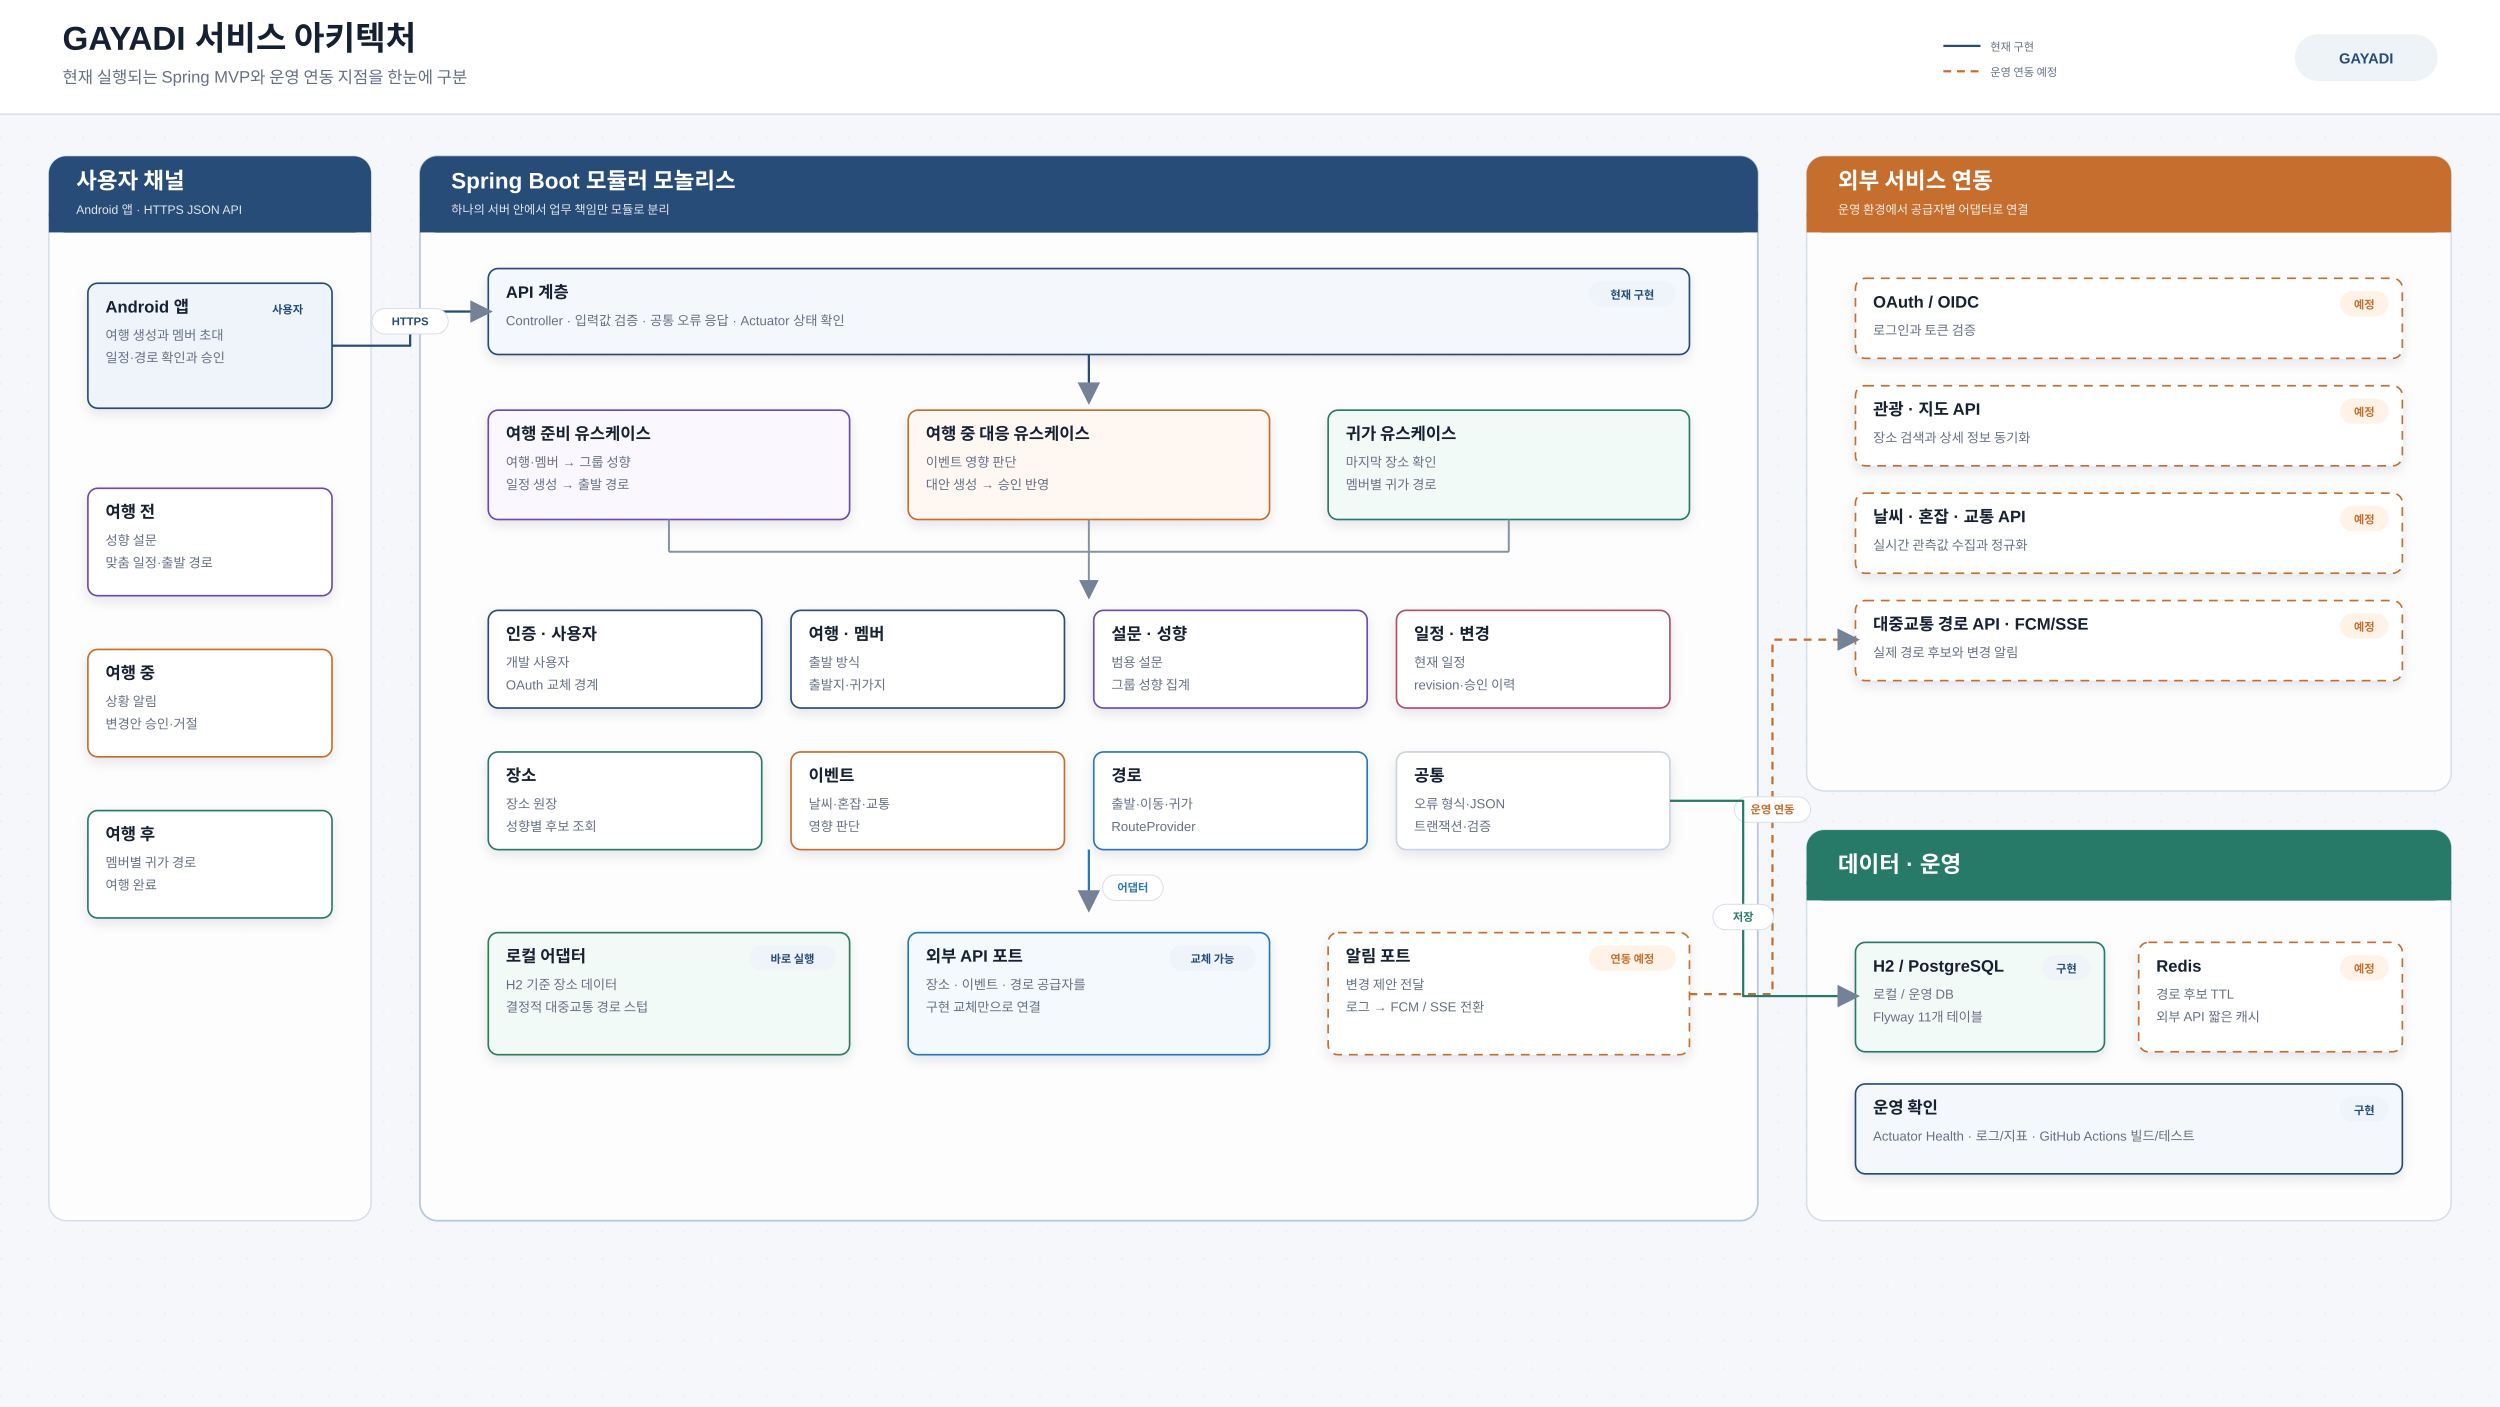
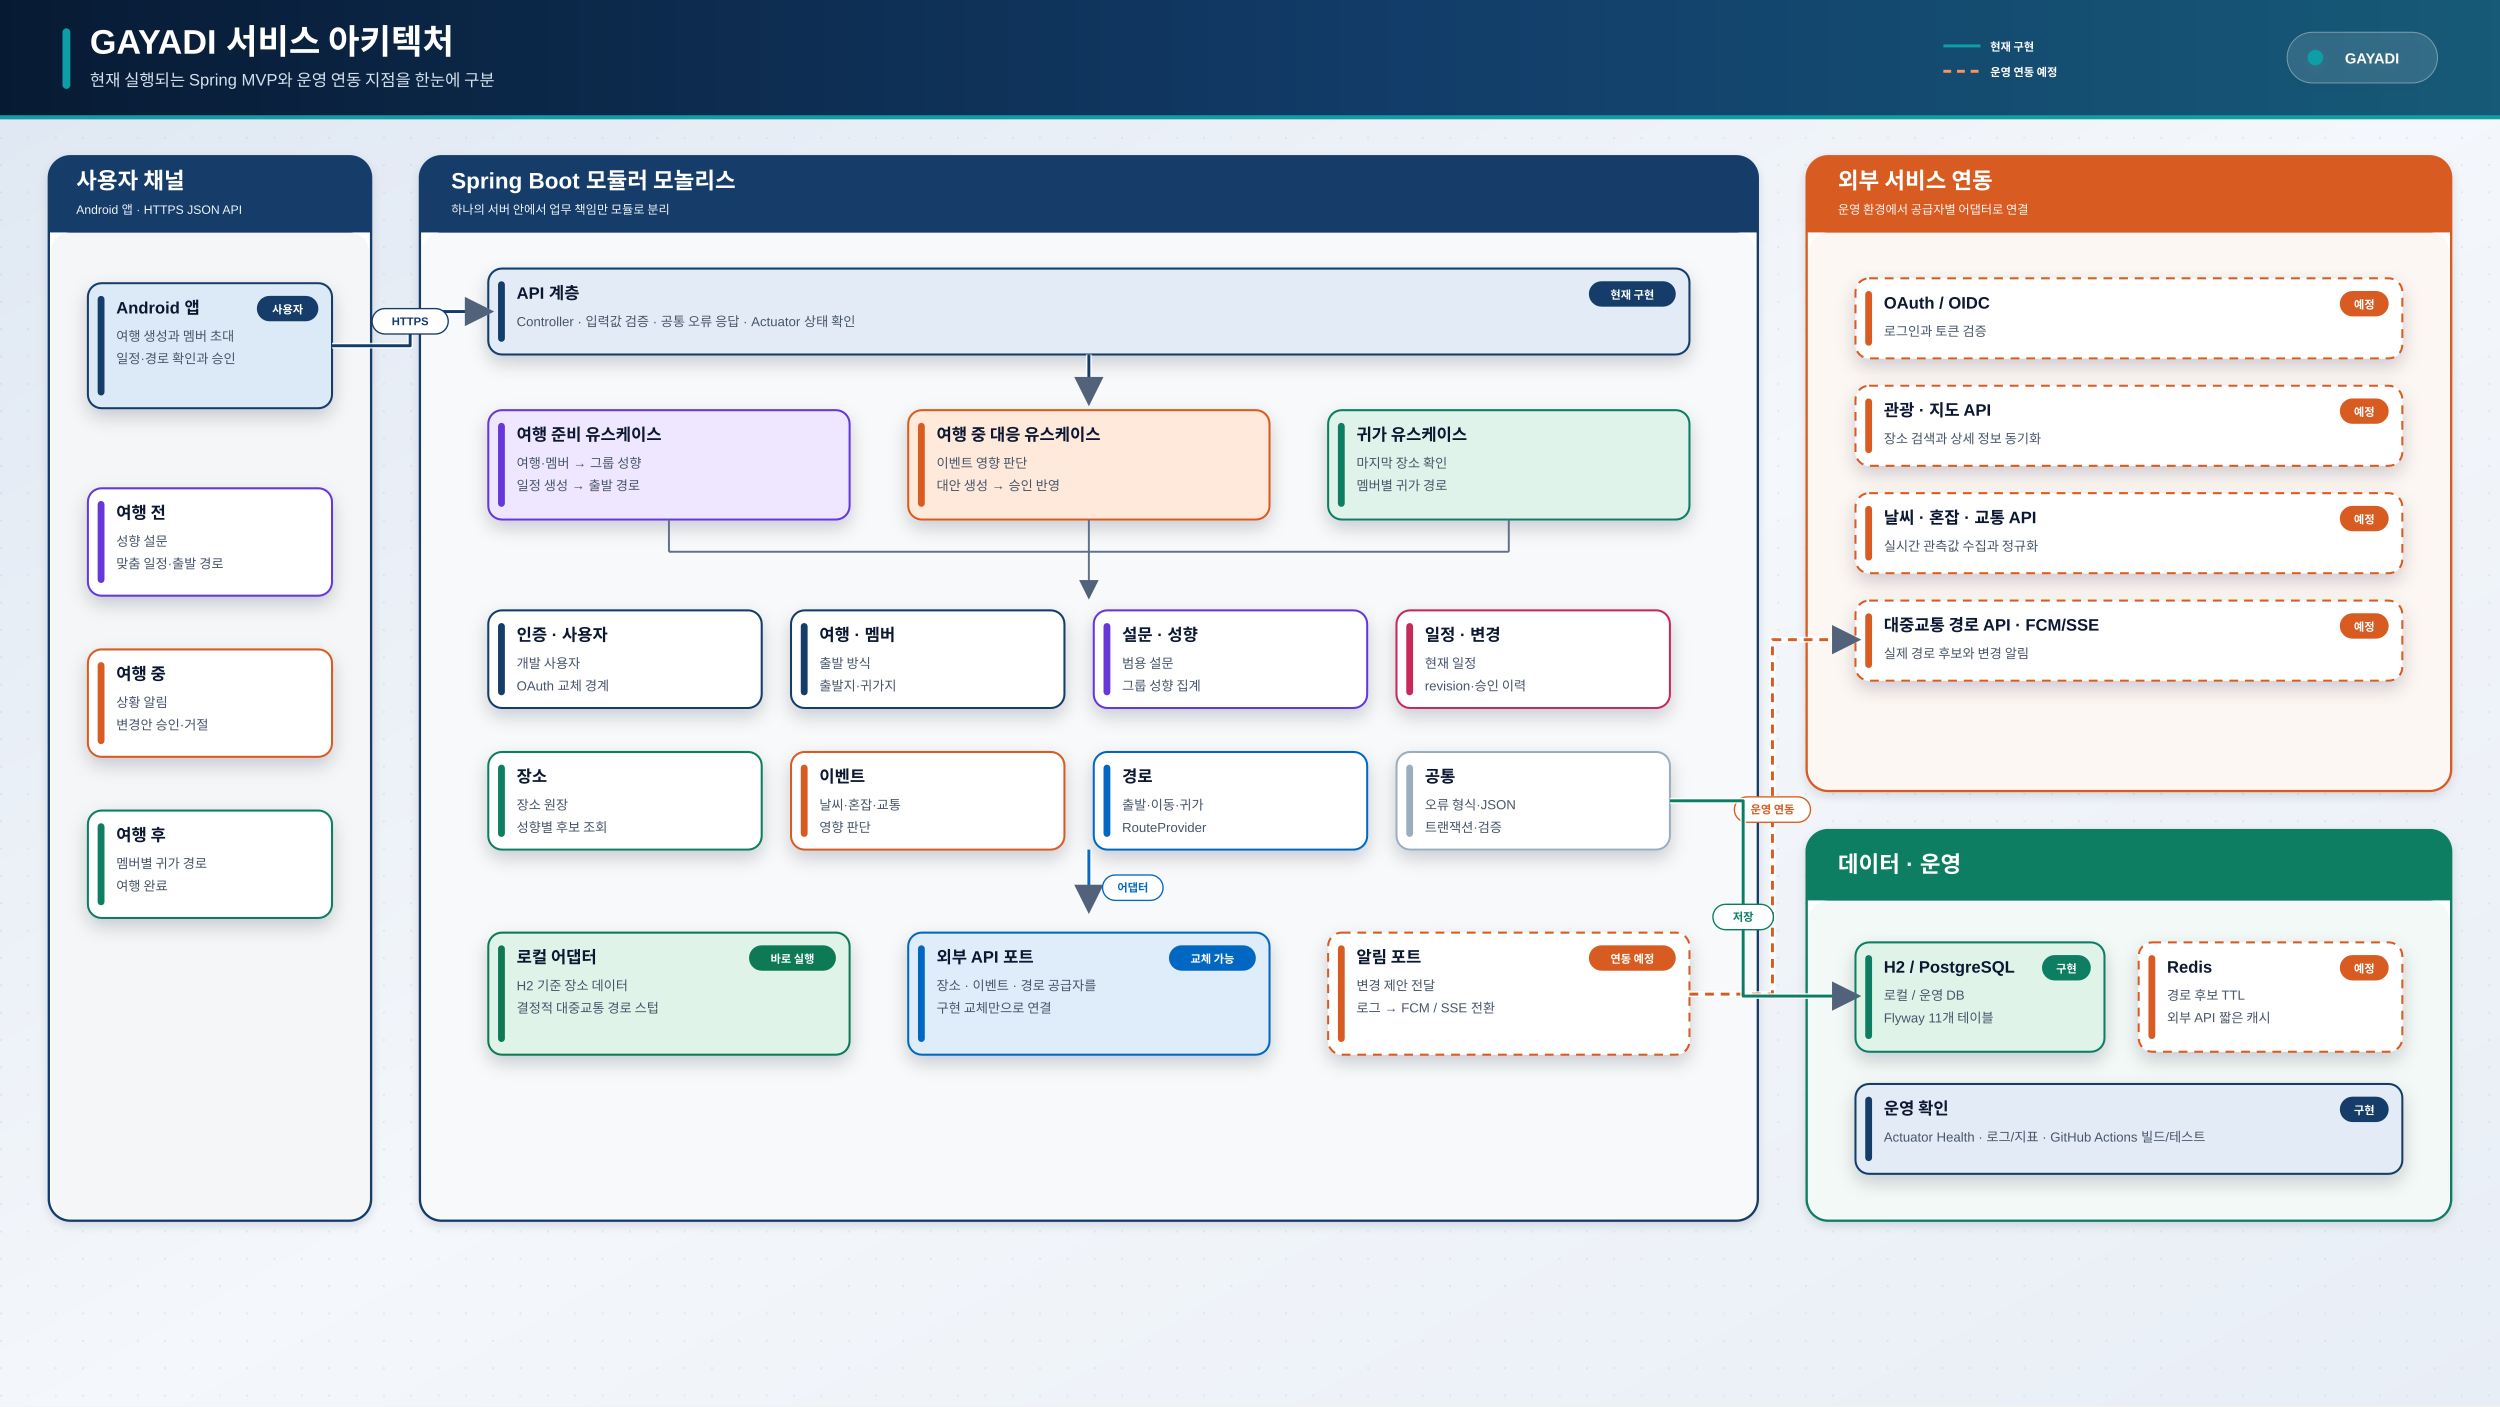
<svg xmlns="http://www.w3.org/2000/svg" width="2560" height="1440" viewBox="0 0 2560 1440">
  <defs>
    <filter id="shadow" x="-20%" y="-20%" width="140%" height="150%">
-       <feDropShadow dx="0" dy="5" stdDeviation="6" flood-color="#162033" flood-opacity="0.10" />
+       <feDropShadow dx="0" dy="8" stdDeviation="9" flood-color="#071A33" flood-opacity="0.18" />
+     </filter>
+     <filter id="softShadow" x="-20%" y="-20%" width="140%" height="150%">
+       <feDropShadow dx="0" dy="4" stdDeviation="5" flood-color="#071A33" flood-opacity="0.12" />
    </filter>
    <marker id="arrow" markerWidth="10" markerHeight="10" refX="8" refY="5" orient="auto" markerUnits="strokeWidth">
-       <path d="M0,0 L10,5 L0,10 Z" fill="#748197" />
+       <path d="M0,0 L10,5 L0,10 Z" fill="#52627A" />
    </marker>
+     <linearGradient id="pageBackground" x1="0" y1="0" x2="1" y2="1">
+       <stop offset="0" stop-color="#DEE7F2" />
+       <stop offset="0.52" stop-color="#F4F7FB" />
+       <stop offset="1" stop-color="#E8EEF6" />
+     </linearGradient>
+     <linearGradient id="topHeader" x1="0" y1="0" x2="1" y2="0">
+       <stop offset="0" stop-color="#071A33" />
+       <stop offset="0.56" stop-color="#123C69" />
+       <stop offset="1" stop-color="#165A77" />
+     </linearGradient>
+     <linearGradient id="bottomBand" x1="0" y1="0" x2="1" y2="0">
+       <stop offset="0" stop-color="#071A33" />
+       <stop offset="0.7" stop-color="#102E50" />
+       <stop offset="1" stop-color="#12485C" />
+     </linearGradient>
    <pattern id="grid" width="28" height="28" patternUnits="userSpaceOnUse">
-       <circle cx="1" cy="1" r="1" fill="#D9E0EA" />
+       <circle cx="1" cy="1" r="1.15" fill="#AAB7C8" />
    </pattern>
  </defs>
-   <rect width="2560" height="1440" fill="#F5F7FB" />
-   <rect width="2560" height="1440" fill="url(#grid)" opacity="0.42" />
+   <rect width="2560" height="1440" fill="url(#pageBackground)" />
+   <rect width="2560" height="1440" fill="url(#grid)" opacity="0.24" />
  <g font-family="Malgun Gothic, Noto Sans KR, Arial, sans-serif">
-     <rect width="2560" height="118" fill="#FFFFFF" />
-     <line x1="0" y1="117" x2="2560" y2="117" stroke="#DDE3EC" stroke-width="2" />
-     <text x="64" y="51" font-size="34" font-weight="700" fill="#162033">GAYADI 서비스 아키텍처</text>
-     <text x="64" y="85" font-size="17" fill="#667085">현재 실행되는 Spring MVP와 운영 연동 지점을 한눈에 구분</text>
-     <rect x="2350" y="35" width="146" height="48" rx="24" fill="#EEF3F8" />
-     <text x="2423" y="65" text-anchor="middle" font-size="15" font-weight="700" fill="#274C77">GAYADI</text>
+     <rect width="2560" height="122" fill="url(#topHeader)" />
+     <rect x="0" y="118" width="2560" height="4" fill="#0D9FA5" />
+     <rect x="64" y="29" width="8" height="62" rx="4" fill="#0D9FA5" />
+     <text x="92" y="55" font-size="35" font-weight="700" fill="#FFFFFF">GAYADI 서비스 아키텍처</text>
+     <text x="92" y="88" font-size="17" fill="#D5E0EC">현재 실행되는 Spring MVP와 운영 연동 지점을 한눈에 구분</text>
+     <g filter="url(#softShadow)">
+       <rect x="2342" y="33" width="154" height="52" rx="26" fill="#FFFFFF" fill-opacity="0.12" stroke="#FFFFFF" stroke-opacity="0.38" />
+       <circle cx="2371" cy="59" r="8" fill="#0D9FA5" />
+       <text x="2429" y="65" text-anchor="middle" font-size="15" font-weight="700" fill="#FFFFFF">GAYADI</text>
+     </g>
    <g transform="translate(1990,35)">
-       <line x1="0" y1="12" x2="38" y2="12" stroke="#274C77" stroke-width="2.3" />
-       <text x="48" y="17" font-size="11.5" fill="#667085">현재 구현</text>
-       <line x1="0" y1="38" x2="38" y2="38" stroke="#C56E2D" stroke-width="2.3" stroke-dasharray="8 6" />
-       <text x="48" y="43" font-size="11.5" fill="#667085">운영 연동 예정</text>
-     </g>
-     <rect x="50" y="160" width="330" height="1090" rx="18" fill="#FFFFFF" fill-opacity="0.80" stroke="#D5DDE8" stroke-width="1.5" />
-     <rect x="50" y="160" width="330" height="78" rx="18" fill="#274C77" />
-     <rect x="50" y="218" width="330" height="20" fill="#274C77" />
-     <text x="78" y="193" font-size="23" font-weight="700" fill="#FFFFFF">사용자 채널</text>
-     <text x="78" y="219" font-size="12.5" fill="#FFFFFF" opacity="0.86">Android 앱 · HTTPS JSON API</text>
-     <g filter="url(#shadow)">
-       <rect x="90" y="290" width="250" height="128" rx="10" fill="#EEF4FA" stroke="#274C77" stroke-width="1.7" />
-       <text x="108" y="320" font-size="17" font-weight="700" fill="#162033">Android 앱</text>
-       <text x="108" y="348" font-size="13.5" fill="#667085">여행 생성과 멤버 초대</text>
-       <text x="108" y="371" font-size="13.5" fill="#667085">일정·경로 확인과 승인</text>
-       <rect x="263" y="303" width="63" height="26" rx="13" fill="#EEF4FA" />
-       <text x="294.5" y="321" text-anchor="middle" font-size="11.5" font-weight="700" fill="#274C77">사용자</text>
-     </g>
-     <g filter="url(#shadow)">
-       <rect x="90" y="500" width="250" height="110" rx="10" fill="#FFFFFF" stroke="#6D4BAE" stroke-width="1.7" />
-       <text x="108" y="530" font-size="17" font-weight="700" fill="#162033">여행 전</text>
-       <text x="108" y="558" font-size="13.5" fill="#667085">성향 설문</text>
-       <text x="108" y="581" font-size="13.5" fill="#667085">맞춤 일정·출발 경로</text>
-     </g>
-     <g filter="url(#shadow)">
-       <rect x="90" y="665" width="250" height="110" rx="10" fill="#FFFFFF" stroke="#C56E2D" stroke-width="1.7" />
-       <text x="108" y="695" font-size="17" font-weight="700" fill="#162033">여행 중</text>
-       <text x="108" y="723" font-size="13.5" fill="#667085">상황 알림</text>
-       <text x="108" y="746" font-size="13.5" fill="#667085">변경안 승인·거절</text>
-     </g>
-     <g filter="url(#shadow)">
-       <rect x="90" y="830" width="250" height="110" rx="10" fill="#FFFFFF" stroke="#287A68" stroke-width="1.7" />
-       <text x="108" y="860" font-size="17" font-weight="700" fill="#162033">여행 후</text>
-       <text x="108" y="888" font-size="13.5" fill="#667085">멤버별 귀가 경로</text>
-       <text x="108" y="911" font-size="13.5" fill="#667085">여행 완료</text>
-     </g>
-     <rect x="430" y="160" width="1370" height="1090" rx="18" fill="#FFFFFF" fill-opacity="0.80" stroke="#B8C8DC" stroke-width="1.8" />
-     <rect x="430" y="160" width="1370" height="78" rx="18" fill="#274C77" />
-     <rect x="430" y="218" width="1370" height="20" fill="#274C77" />
-     <text x="462" y="193" font-size="23" font-weight="700" fill="#FFFFFF">Spring Boot 모듈러 모놀리스</text>
-     <text x="462" y="219" font-size="12.5" fill="#FFFFFF" opacity="0.86">하나의 서버 안에서 업무 책임만 모듈로 분리</text>
-     <g filter="url(#shadow)">
-       <rect x="500" y="275" width="1230" height="88" rx="10" fill="#F4F7FB" stroke="#274C77" stroke-width="1.7" />
-       <text x="518" y="305" font-size="17" font-weight="700" fill="#162033">API 계층</text>
-       <text x="518" y="333" font-size="13.5" fill="#667085">Controller · 입력값 검증 · 공통 오류 응답 · Actuator 상태 확인</text>
-       <rect x="1627" y="288" width="89" height="26" rx="13" fill="#EEF4FA" />
-       <text x="1671.5" y="306" text-anchor="middle" font-size="11.5" font-weight="700" fill="#274C77">현재 구현</text>
-     </g>
-     <g filter="url(#shadow)">
-       <rect x="500" y="420" width="370" height="112" rx="10" fill="#FAF7FF" stroke="#6D4BAE" stroke-width="1.7" />
-       <text x="518" y="450" font-size="17" font-weight="700" fill="#162033">여행 준비 유스케이스</text>
-       <text x="518" y="478" font-size="13.5" fill="#667085">여행·멤버 → 그룹 성향</text>
-       <text x="518" y="501" font-size="13.5" fill="#667085">일정 생성 → 출발 경로</text>
-     </g>
-     <g filter="url(#shadow)">
-       <rect x="930" y="420" width="370" height="112" rx="10" fill="#FFF8F2" stroke="#C56E2D" stroke-width="1.7" />
-       <text x="948" y="450" font-size="17" font-weight="700" fill="#162033">여행 중 대응 유스케이스</text>
-       <text x="948" y="478" font-size="13.5" fill="#667085">이벤트 영향 판단</text>
-       <text x="948" y="501" font-size="13.5" fill="#667085">대안 생성 → 승인 반영</text>
-     </g>
-     <g filter="url(#shadow)">
-       <rect x="1360" y="420" width="370" height="112" rx="10" fill="#F2FAF7" stroke="#287A68" stroke-width="1.7" />
-       <text x="1378" y="450" font-size="17" font-weight="700" fill="#162033">귀가 유스케이스</text>
-       <text x="1378" y="478" font-size="13.5" fill="#667085">마지막 장소 확인</text>
-       <text x="1378" y="501" font-size="13.5" fill="#667085">멤버별 귀가 경로</text>
-     </g>
-     <g filter="url(#shadow)">
-       <rect x="500" y="625" width="280" height="100" rx="10" fill="#FFFFFF" stroke="#274C77" stroke-width="1.7" />
-       <text x="518" y="655" font-size="17" font-weight="700" fill="#162033">인증 · 사용자</text>
-       <text x="518" y="683" font-size="13.5" fill="#667085">개발 사용자</text>
-       <text x="518" y="706" font-size="13.5" fill="#667085">OAuth 교체 경계</text>
-     </g>
-     <g filter="url(#shadow)">
-       <rect x="810" y="625" width="280" height="100" rx="10" fill="#FFFFFF" stroke="#274C77" stroke-width="1.7" />
-       <text x="828" y="655" font-size="17" font-weight="700" fill="#162033">여행 · 멤버</text>
-       <text x="828" y="683" font-size="13.5" fill="#667085">출발 방식</text>
-       <text x="828" y="706" font-size="13.5" fill="#667085">출발지·귀가지</text>
-     </g>
-     <g filter="url(#shadow)">
-       <rect x="1120" y="625" width="280" height="100" rx="10" fill="#FFFFFF" stroke="#6D4BAE" stroke-width="1.7" />
-       <text x="1138" y="655" font-size="17" font-weight="700" fill="#162033">설문 · 성향</text>
-       <text x="1138" y="683" font-size="13.5" fill="#667085">범용 설문</text>
-       <text x="1138" y="706" font-size="13.5" fill="#667085">그룹 성향 집계</text>
-     </g>
-     <g filter="url(#shadow)">
-       <rect x="1430" y="625" width="280" height="100" rx="10" fill="#FFFFFF" stroke="#B24F67" stroke-width="1.7" />
-       <text x="1448" y="655" font-size="17" font-weight="700" fill="#162033">일정 · 변경</text>
-       <text x="1448" y="683" font-size="13.5" fill="#667085">현재 일정</text>
-       <text x="1448" y="706" font-size="13.5" fill="#667085">revision·승인 이력</text>
-     </g>
-     <g filter="url(#shadow)">
-       <rect x="500" y="770" width="280" height="100" rx="10" fill="#FFFFFF" stroke="#287A68" stroke-width="1.7" />
-       <text x="518" y="800" font-size="17" font-weight="700" fill="#162033">장소</text>
-       <text x="518" y="828" font-size="13.5" fill="#667085">장소 원장</text>
-       <text x="518" y="851" font-size="13.5" fill="#667085">성향별 후보 조회</text>
-     </g>
-     <g filter="url(#shadow)">
-       <rect x="810" y="770" width="280" height="100" rx="10" fill="#FFFFFF" stroke="#C56E2D" stroke-width="1.7" />
-       <text x="828" y="800" font-size="17" font-weight="700" fill="#162033">이벤트</text>
-       <text x="828" y="828" font-size="13.5" fill="#667085">날씨·혼잡·교통</text>
-       <text x="828" y="851" font-size="13.5" fill="#667085">영향 판단</text>
-     </g>
-     <g filter="url(#shadow)">
-       <rect x="1120" y="770" width="280" height="100" rx="10" fill="#FFFFFF" stroke="#2878B7" stroke-width="1.7" />
-       <text x="1138" y="800" font-size="17" font-weight="700" fill="#162033">경로</text>
-       <text x="1138" y="828" font-size="13.5" fill="#667085">출발·이동·귀가</text>
-       <text x="1138" y="851" font-size="13.5" fill="#667085">RouteProvider</text>
-     </g>
-     <g filter="url(#shadow)">
-       <rect x="1430" y="770" width="280" height="100" rx="10" fill="#FFFFFF" stroke="#CAD3E0" stroke-width="1.7" />
-       <text x="1448" y="800" font-size="17" font-weight="700" fill="#162033">공통</text>
-       <text x="1448" y="828" font-size="13.5" fill="#667085">오류 형식·JSON</text>
-       <text x="1448" y="851" font-size="13.5" fill="#667085">트랜잭션·검증</text>
-     </g>
-     <g filter="url(#shadow)">
-       <rect x="500" y="955" width="370" height="125" rx="10" fill="#F2FAF7" stroke="#2D7D5A" stroke-width="1.7" />
-       <text x="518" y="985" font-size="17" font-weight="700" fill="#162033">로컬 어댑터</text>
-       <text x="518" y="1013" font-size="13.5" fill="#667085">H2 기준 장소 데이터</text>
-       <text x="518" y="1036" font-size="13.5" fill="#667085">결정적 대중교통 경로 스텁</text>
-       <rect x="767" y="968" width="89" height="26" rx="13" fill="#EEF4FA" />
-       <text x="811.5" y="986" text-anchor="middle" font-size="11.5" font-weight="700" fill="#274C77">바로 실행</text>
-     </g>
-     <g filter="url(#shadow)">
-       <rect x="930" y="955" width="370" height="125" rx="10" fill="#F4F9FD" stroke="#2878B7" stroke-width="1.7" />
-       <text x="948" y="985" font-size="17" font-weight="700" fill="#162033">외부 API 포트</text>
-       <text x="948" y="1013" font-size="13.5" fill="#667085">장소 · 이벤트 · 경로 공급자를</text>
-       <text x="948" y="1036" font-size="13.5" fill="#667085">구현 교체만으로 연결</text>
-       <rect x="1197" y="968" width="89" height="26" rx="13" fill="#EEF4FA" />
-       <text x="1241.5" y="986" text-anchor="middle" font-size="11.5" font-weight="700" fill="#274C77">교체 가능</text>
-     </g>
-     <g filter="url(#shadow)">
-       <rect x="1360" y="955" width="370" height="125" rx="10" fill="#FFFFFF" stroke="#C56E2D" stroke-width="1.7" stroke-dasharray="9 7" />
-       <text x="1378" y="985" font-size="17" font-weight="700" fill="#162033">알림 포트</text>
-       <text x="1378" y="1013" font-size="13.5" fill="#667085">변경 제안 전달</text>
-       <text x="1378" y="1036" font-size="13.5" fill="#667085">로그 → FCM / SSE 전환</text>
-       <rect x="1627" y="968" width="89" height="26" rx="13" fill="#FFF3E8" />
-       <text x="1671.5" y="986" text-anchor="middle" font-size="11.5" font-weight="700" fill="#C56E2D">연동 예정</text>
-     </g>
-     <rect x="1850" y="160" width="660" height="650" rx="18" fill="#FFFFFF" fill-opacity="0.80" stroke="#D5DDE8" stroke-width="1.5" />
-     <rect x="1850" y="160" width="660" height="78" rx="18" fill="#C56E2D" />
-     <rect x="1850" y="218" width="660" height="20" fill="#C56E2D" />
-     <text x="1882" y="193" font-size="23" font-weight="700" fill="#FFFFFF">외부 서비스 연동</text>
-     <text x="1882" y="219" font-size="12.5" fill="#FFFFFF" opacity="0.88">운영 환경에서 공급자별 어댑터로 연결</text>
-     <g filter="url(#shadow)">
-       <rect x="1900" y="285" width="560" height="82" rx="10" fill="#FFFFFF" stroke="#C56E2D" stroke-width="1.7" stroke-dasharray="9 7" />
-       <text x="1918" y="315" font-size="17" font-weight="700" fill="#162033">OAuth / OIDC</text>
-       <text x="1918" y="343" font-size="13.5" fill="#667085">로그인과 토큰 검증</text>
-       <rect x="2396" y="298" width="50" height="26" rx="13" fill="#FFF3E8" />
-       <text x="2421" y="316" text-anchor="middle" font-size="11.5" font-weight="700" fill="#C56E2D">예정</text>
-     </g>
-     <g filter="url(#shadow)">
-       <rect x="1900" y="395" width="560" height="82" rx="10" fill="#FFFFFF" stroke="#C56E2D" stroke-width="1.7" stroke-dasharray="9 7" />
-       <text x="1918" y="425" font-size="17" font-weight="700" fill="#162033">관광 · 지도 API</text>
-       <text x="1918" y="453" font-size="13.5" fill="#667085">장소 검색과 상세 정보 동기화</text>
-       <rect x="2396" y="408" width="50" height="26" rx="13" fill="#FFF3E8" />
-       <text x="2421" y="426" text-anchor="middle" font-size="11.5" font-weight="700" fill="#C56E2D">예정</text>
-     </g>
-     <g filter="url(#shadow)">
-       <rect x="1900" y="505" width="560" height="82" rx="10" fill="#FFFFFF" stroke="#C56E2D" stroke-width="1.7" stroke-dasharray="9 7" />
-       <text x="1918" y="535" font-size="17" font-weight="700" fill="#162033">날씨 · 혼잡 · 교통 API</text>
-       <text x="1918" y="563" font-size="13.5" fill="#667085">실시간 관측값 수집과 정규화</text>
-       <rect x="2396" y="518" width="50" height="26" rx="13" fill="#FFF3E8" />
-       <text x="2421" y="536" text-anchor="middle" font-size="11.5" font-weight="700" fill="#C56E2D">예정</text>
-     </g>
-     <g filter="url(#shadow)">
-       <rect x="1900" y="615" width="560" height="82" rx="10" fill="#FFFFFF" stroke="#C56E2D" stroke-width="1.7" stroke-dasharray="9 7" />
-       <text x="1918" y="645" font-size="17" font-weight="700" fill="#162033">대중교통 경로 API · FCM/SSE</text>
-       <text x="1918" y="673" font-size="13.5" fill="#667085">실제 경로 후보와 변경 알림</text>
-       <rect x="2396" y="628" width="50" height="26" rx="13" fill="#FFF3E8" />
-       <text x="2421" y="646" text-anchor="middle" font-size="11.5" font-weight="700" fill="#C56E2D">예정</text>
-     </g>
-     <rect x="1850" y="850" width="660" height="400" rx="18" fill="#FFFFFF" fill-opacity="0.80" stroke="#D5DDE8" stroke-width="1.5" />
-     <rect x="1850" y="850" width="660" height="72" rx="18" fill="#287A68" />
-     <rect x="1850" y="902" width="660" height="20" fill="#287A68" />
-     <text x="1882" y="893" font-size="23" font-weight="700" fill="#FFFFFF">데이터 · 운영</text>
-     <g filter="url(#shadow)">
-       <rect x="1900" y="965" width="255" height="112" rx="10" fill="#F2FAF7" stroke="#287A68" stroke-width="1.7" />
-       <text x="1918" y="995" font-size="17" font-weight="700" fill="#162033">H2 / PostgreSQL</text>
-       <text x="1918" y="1023" font-size="13.5" fill="#667085">로컬 / 운영 DB</text>
-       <text x="1918" y="1046" font-size="13.5" fill="#667085">Flyway 11개 테이블</text>
-       <rect x="2091" y="978" width="50" height="26" rx="13" fill="#EEF4FA" />
-       <text x="2116" y="996" text-anchor="middle" font-size="11.5" font-weight="700" fill="#274C77">구현</text>
-     </g>
-     <g filter="url(#shadow)">
-       <rect x="2190" y="965" width="270" height="112" rx="10" fill="#FFFFFF" stroke="#C56E2D" stroke-width="1.7" stroke-dasharray="9 7" />
-       <text x="2208" y="995" font-size="17" font-weight="700" fill="#162033">Redis</text>
-       <text x="2208" y="1023" font-size="13.5" fill="#667085">경로 후보 TTL</text>
-       <text x="2208" y="1046" font-size="13.5" fill="#667085">외부 API 짧은 캐시</text>
-       <rect x="2396" y="978" width="50" height="26" rx="13" fill="#FFF3E8" />
-       <text x="2421" y="996" text-anchor="middle" font-size="11.5" font-weight="700" fill="#C56E2D">예정</text>
-     </g>
-     <g filter="url(#shadow)">
-       <rect x="1900" y="1110" width="560" height="92" rx="10" fill="#F4F7FB" stroke="#274C77" stroke-width="1.7" />
-       <text x="1918" y="1140" font-size="17" font-weight="700" fill="#162033">운영 확인</text>
-       <text x="1918" y="1168" font-size="13.5" fill="#667085">Actuator Health · 로그/지표 · GitHub Actions 빌드/테스트</text>
-       <rect x="2396" y="1123" width="50" height="26" rx="13" fill="#EEF4FA" />
-       <text x="2421" y="1141" text-anchor="middle" font-size="11.5" font-weight="700" fill="#274C77">구현</text>
-     </g>
-     <polyline points="340,354 420,354 420,319 500,319" fill="none" stroke="#274C77" stroke-width="2.3" stroke-linejoin="round" marker-end="url(#arrow)" />
-     <rect x="381" y="316" width="78" height="26" rx="13" fill="#FFFFFF" stroke="#D7DEE8" />
-     <text x="420" y="333" text-anchor="middle" font-size="11.5" font-weight="700" fill="#274C77">HTTPS</text>
-     <polyline points="1115,363 1115,410" fill="none" stroke="#274C77" stroke-width="2.3" stroke-linejoin="round" marker-end="url(#arrow)" />
-     <line x1="685" y1="565" x2="1545" y2="565" stroke="#8492A6" stroke-width="2" />
-     <line x1="685" y1="532" x2="685" y2="565" stroke="#8492A6" stroke-width="2" />
-     <line x1="1115" y1="532" x2="1115" y2="565" stroke="#8492A6" stroke-width="2" />
-     <line x1="1545" y1="532" x2="1545" y2="565" stroke="#8492A6" stroke-width="2" />
-     <line x1="1115" y1="565" x2="1115" y2="610" stroke="#8492A6" stroke-width="2" marker-end="url(#arrow)" />
-     <polyline points="1115,870 1115,930" fill="none" stroke="#2878B7" stroke-width="2.3" stroke-linejoin="round" marker-end="url(#arrow)" />
-     <rect x="1129" y="896" width="62" height="26" rx="13" fill="#FFFFFF" stroke="#D7DEE8" />
-     <text x="1160" y="913" text-anchor="middle" font-size="11.5" font-weight="700" fill="#2878B7">어댑터</text>
-     <polyline points="1730,1018 1815,1018 1815,655 1900,655" fill="none" stroke="#C56E2D" stroke-width="2.3" stroke-linejoin="round" marker-end="url(#arrow)" stroke-dasharray="8 7" />
-     <rect x="1776" y="816" width="78" height="26" rx="13" fill="#FFFFFF" stroke="#D7DEE8" />
-     <text x="1815" y="833" text-anchor="middle" font-size="11.5" font-weight="700" fill="#C56E2D">운영 연동</text>
-     <polyline points="1710,820 1785,820 1785,1020 1900,1020" fill="none" stroke="#287A68" stroke-width="2.3" stroke-linejoin="round" marker-end="url(#arrow)" />
-     <rect x="1754" y="926" width="62" height="26" rx="13" fill="#FFFFFF" stroke="#D7DEE8" />
-     <text x="1785" y="943" text-anchor="middle" font-size="11.5" font-weight="700" fill="#287A68">저장</text>
+       <line x1="0" y1="12" x2="38" y2="12" stroke="#0D9FA5" stroke-width="3" />
+       <text x="48" y="17" font-size="11.5" font-weight="700" fill="#FFFFFF">현재 구현</text>
+       <line x1="0" y1="38" x2="38" y2="38" stroke="#FF935C" stroke-width="3" stroke-dasharray="8 6" />
+       <text x="48" y="43" font-size="11.5" font-weight="700" fill="#FFFFFF">운영 연동 예정</text>
+     </g>
+     <g filter="url(#softShadow)">
+       <rect x="50" y="160" width="330" height="1090" rx="22" fill="#FFFFFF" stroke="#123C69" stroke-width="2.4" />
+       <rect x="52" y="238" width="326" height="1010" rx="20" fill="#123C69" fill-opacity="0.045" />
+       <rect x="50" y="160" width="330" height="78" rx="22" fill="#123C69" />
+       <rect x="50" y="218" width="330" height="20" fill="#123C69" />
+       <text x="78" y="193" font-size="23" font-weight="700" fill="#FFFFFF">사용자 채널</text>
+       <text x="78" y="219" font-size="12.5" fill="#FFFFFF" opacity="0.94">Android 앱 · HTTPS JSON API</text>
+     </g>
+     <g filter="url(#shadow)">
+       <rect x="90" y="290" width="250" height="128" rx="14" fill="#DCEAF7" stroke="#123C69" stroke-width="2.1" />
+       <rect x="100" y="303" width="7" height="102" rx="3.5" fill="#123C69" />
+       <text x="119" y="321" font-size="17" font-weight="700" fill="#0B1830">Android 앱</text>
+       <text x="119" y="349" font-size="13.5" font-weight="500" fill="#475569">여행 생성과 멤버 초대</text>
+       <text x="119" y="372" font-size="13.5" font-weight="500" fill="#475569">일정·경로 확인과 승인</text>
+       <rect x="263" y="303" width="63" height="26" rx="13" fill="#123C69" />
+       <text x="294.5" y="321" text-anchor="middle" font-size="11.5" font-weight="700" fill="#FFFFFF">사용자</text>
+     </g>
+     <g filter="url(#shadow)">
+       <rect x="90" y="500" width="250" height="110" rx="14" fill="#FFFFFF" stroke="#6637D9" stroke-width="2.1" />
+       <rect x="100" y="513" width="7" height="84" rx="3.5" fill="#6637D9" />
+       <text x="119" y="531" font-size="17" font-weight="700" fill="#0B1830">여행 전</text>
+       <text x="119" y="559" font-size="13.5" font-weight="500" fill="#475569">성향 설문</text>
+       <text x="119" y="582" font-size="13.5" font-weight="500" fill="#475569">맞춤 일정·출발 경로</text>
+     </g>
+     <g filter="url(#shadow)">
+       <rect x="90" y="665" width="250" height="110" rx="14" fill="#FFFFFF" stroke="#D85C22" stroke-width="2.1" />
+       <rect x="100" y="678" width="7" height="84" rx="3.5" fill="#D85C22" />
+       <text x="119" y="696" font-size="17" font-weight="700" fill="#0B1830">여행 중</text>
+       <text x="119" y="724" font-size="13.5" font-weight="500" fill="#475569">상황 알림</text>
+       <text x="119" y="747" font-size="13.5" font-weight="500" fill="#475569">변경안 승인·거절</text>
+     </g>
+     <g filter="url(#shadow)">
+       <rect x="90" y="830" width="250" height="110" rx="14" fill="#FFFFFF" stroke="#087E62" stroke-width="2.1" />
+       <rect x="100" y="843" width="7" height="84" rx="3.5" fill="#087E62" />
+       <text x="119" y="861" font-size="17" font-weight="700" fill="#0B1830">여행 후</text>
+       <text x="119" y="889" font-size="13.5" font-weight="500" fill="#475569">멤버별 귀가 경로</text>
+       <text x="119" y="912" font-size="13.5" font-weight="500" fill="#475569">여행 완료</text>
+     </g>
+     <g filter="url(#softShadow)">
+       <rect x="430" y="160" width="1370" height="1090" rx="22" fill="#FFFFFF" stroke="#123C69" stroke-width="2.4" />
+       <rect x="432" y="238" width="1366" height="1010" rx="20" fill="#123C69" fill-opacity="0.035" />
+       <rect x="430" y="160" width="1370" height="78" rx="22" fill="#123C69" />
+       <rect x="430" y="218" width="1370" height="20" fill="#123C69" />
+       <text x="462" y="193" font-size="23" font-weight="700" fill="#FFFFFF">Spring Boot 모듈러 모놀리스</text>
+       <text x="462" y="219" font-size="12.5" fill="#FFFFFF" opacity="0.94">하나의 서버 안에서 업무 책임만 모듈로 분리</text>
+     </g>
+     <g filter="url(#shadow)">
+       <rect x="500" y="275" width="1230" height="88" rx="14" fill="#E3ECF6" stroke="#123C69" stroke-width="2.1" />
+       <rect x="510" y="288" width="7" height="62" rx="3.5" fill="#123C69" />
+       <text x="529" y="306" font-size="17" font-weight="700" fill="#0B1830">API 계층</text>
+       <text x="529" y="334" font-size="13.5" font-weight="500" fill="#475569">Controller · 입력값 검증 · 공통 오류 응답 · Actuator 상태 확인</text>
+       <rect x="1627" y="288" width="89" height="26" rx="13" fill="#123C69" />
+       <text x="1671.5" y="306" text-anchor="middle" font-size="11.5" font-weight="700" fill="#FFFFFF">현재 구현</text>
+     </g>
+     <g filter="url(#shadow)">
+       <rect x="500" y="420" width="370" height="112" rx="14" fill="#EEE7FF" stroke="#6637D9" stroke-width="2.1" />
+       <rect x="510" y="433" width="7" height="86" rx="3.5" fill="#6637D9" />
+       <text x="529" y="451" font-size="17" font-weight="700" fill="#0B1830">여행 준비 유스케이스</text>
+       <text x="529" y="479" font-size="13.5" font-weight="500" fill="#475569">여행·멤버 → 그룹 성향</text>
+       <text x="529" y="502" font-size="13.5" font-weight="500" fill="#475569">일정 생성 → 출발 경로</text>
+     </g>
+     <g filter="url(#shadow)">
+       <rect x="930" y="420" width="370" height="112" rx="14" fill="#FFE9DA" stroke="#D85C22" stroke-width="2.1" />
+       <rect x="940" y="433" width="7" height="86" rx="3.5" fill="#D85C22" />
+       <text x="959" y="451" font-size="17" font-weight="700" fill="#0B1830">여행 중 대응 유스케이스</text>
+       <text x="959" y="479" font-size="13.5" font-weight="500" fill="#475569">이벤트 영향 판단</text>
+       <text x="959" y="502" font-size="13.5" font-weight="500" fill="#475569">대안 생성 → 승인 반영</text>
+     </g>
+     <g filter="url(#shadow)">
+       <rect x="1360" y="420" width="370" height="112" rx="14" fill="#DFF3EA" stroke="#087E62" stroke-width="2.1" />
+       <rect x="1370" y="433" width="7" height="86" rx="3.5" fill="#087E62" />
+       <text x="1389" y="451" font-size="17" font-weight="700" fill="#0B1830">귀가 유스케이스</text>
+       <text x="1389" y="479" font-size="13.5" font-weight="500" fill="#475569">마지막 장소 확인</text>
+       <text x="1389" y="502" font-size="13.5" font-weight="500" fill="#475569">멤버별 귀가 경로</text>
+     </g>
+     <g filter="url(#shadow)">
+       <rect x="500" y="625" width="280" height="100" rx="14" fill="#FFFFFF" stroke="#123C69" stroke-width="2.1" />
+       <rect x="510" y="638" width="7" height="74" rx="3.5" fill="#123C69" />
+       <text x="529" y="656" font-size="17" font-weight="700" fill="#0B1830">인증 · 사용자</text>
+       <text x="529" y="684" font-size="13.5" font-weight="500" fill="#475569">개발 사용자</text>
+       <text x="529" y="707" font-size="13.5" font-weight="500" fill="#475569">OAuth 교체 경계</text>
+     </g>
+     <g filter="url(#shadow)">
+       <rect x="810" y="625" width="280" height="100" rx="14" fill="#FFFFFF" stroke="#123C69" stroke-width="2.1" />
+       <rect x="820" y="638" width="7" height="74" rx="3.5" fill="#123C69" />
+       <text x="839" y="656" font-size="17" font-weight="700" fill="#0B1830">여행 · 멤버</text>
+       <text x="839" y="684" font-size="13.5" font-weight="500" fill="#475569">출발 방식</text>
+       <text x="839" y="707" font-size="13.5" font-weight="500" fill="#475569">출발지·귀가지</text>
+     </g>
+     <g filter="url(#shadow)">
+       <rect x="1120" y="625" width="280" height="100" rx="14" fill="#FFFFFF" stroke="#6637D9" stroke-width="2.1" />
+       <rect x="1130" y="638" width="7" height="74" rx="3.5" fill="#6637D9" />
+       <text x="1149" y="656" font-size="17" font-weight="700" fill="#0B1830">설문 · 성향</text>
+       <text x="1149" y="684" font-size="13.5" font-weight="500" fill="#475569">범용 설문</text>
+       <text x="1149" y="707" font-size="13.5" font-weight="500" fill="#475569">그룹 성향 집계</text>
+     </g>
+     <g filter="url(#shadow)">
+       <rect x="1430" y="625" width="280" height="100" rx="14" fill="#FFFFFF" stroke="#C52B5A" stroke-width="2.1" />
+       <rect x="1440" y="638" width="7" height="74" rx="3.5" fill="#C52B5A" />
+       <text x="1459" y="656" font-size="17" font-weight="700" fill="#0B1830">일정 · 변경</text>
+       <text x="1459" y="684" font-size="13.5" font-weight="500" fill="#475569">현재 일정</text>
+       <text x="1459" y="707" font-size="13.5" font-weight="500" fill="#475569">revision·승인 이력</text>
+     </g>
+     <g filter="url(#shadow)">
+       <rect x="500" y="770" width="280" height="100" rx="14" fill="#FFFFFF" stroke="#087E62" stroke-width="2.1" />
+       <rect x="510" y="783" width="7" height="74" rx="3.5" fill="#087E62" />
+       <text x="529" y="801" font-size="17" font-weight="700" fill="#0B1830">장소</text>
+       <text x="529" y="829" font-size="13.5" font-weight="500" fill="#475569">장소 원장</text>
+       <text x="529" y="852" font-size="13.5" font-weight="500" fill="#475569">성향별 후보 조회</text>
+     </g>
+     <g filter="url(#shadow)">
+       <rect x="810" y="770" width="280" height="100" rx="14" fill="#FFFFFF" stroke="#D85C22" stroke-width="2.1" />
+       <rect x="820" y="783" width="7" height="74" rx="3.5" fill="#D85C22" />
+       <text x="839" y="801" font-size="17" font-weight="700" fill="#0B1830">이벤트</text>
+       <text x="839" y="829" font-size="13.5" font-weight="500" fill="#475569">날씨·혼잡·교통</text>
+       <text x="839" y="852" font-size="13.5" font-weight="500" fill="#475569">영향 판단</text>
+     </g>
+     <g filter="url(#shadow)">
+       <rect x="1120" y="770" width="280" height="100" rx="14" fill="#FFFFFF" stroke="#0568C2" stroke-width="2.1" />
+       <rect x="1130" y="783" width="7" height="74" rx="3.5" fill="#0568C2" />
+       <text x="1149" y="801" font-size="17" font-weight="700" fill="#0B1830">경로</text>
+       <text x="1149" y="829" font-size="13.5" font-weight="500" fill="#475569">출발·이동·귀가</text>
+       <text x="1149" y="852" font-size="13.5" font-weight="500" fill="#475569">RouteProvider</text>
+     </g>
+     <g filter="url(#shadow)">
+       <rect x="1430" y="770" width="280" height="100" rx="14" fill="#FFFFFF" stroke="#9DADC0" stroke-width="2.1" />
+       <rect x="1440" y="783" width="7" height="74" rx="3.5" fill="#9DADC0" />
+       <text x="1459" y="801" font-size="17" font-weight="700" fill="#0B1830">공통</text>
+       <text x="1459" y="829" font-size="13.5" font-weight="500" fill="#475569">오류 형식·JSON</text>
+       <text x="1459" y="852" font-size="13.5" font-weight="500" fill="#475569">트랜잭션·검증</text>
+     </g>
+     <g filter="url(#shadow)">
+       <rect x="500" y="955" width="370" height="125" rx="14" fill="#DFF3E9" stroke="#087A55" stroke-width="2.1" />
+       <rect x="510" y="968" width="7" height="99" rx="3.5" fill="#087A55" />
+       <text x="529" y="986" font-size="17" font-weight="700" fill="#0B1830">로컬 어댑터</text>
+       <text x="529" y="1014" font-size="13.5" font-weight="500" fill="#475569">H2 기준 장소 데이터</text>
+       <text x="529" y="1037" font-size="13.5" font-weight="500" fill="#475569">결정적 대중교통 경로 스텁</text>
+       <rect x="767" y="968" width="89" height="26" rx="13" fill="#087A55" />
+       <text x="811.5" y="986" text-anchor="middle" font-size="11.5" font-weight="700" fill="#FFFFFF">바로 실행</text>
+     </g>
+     <g filter="url(#shadow)">
+       <rect x="930" y="955" width="370" height="125" rx="14" fill="#DFEDFA" stroke="#0568C2" stroke-width="2.1" />
+       <rect x="940" y="968" width="7" height="99" rx="3.5" fill="#0568C2" />
+       <text x="959" y="986" font-size="17" font-weight="700" fill="#0B1830">외부 API 포트</text>
+       <text x="959" y="1014" font-size="13.5" font-weight="500" fill="#475569">장소 · 이벤트 · 경로 공급자를</text>
+       <text x="959" y="1037" font-size="13.5" font-weight="500" fill="#475569">구현 교체만으로 연결</text>
+       <rect x="1197" y="968" width="89" height="26" rx="13" fill="#0568C2" />
+       <text x="1241.5" y="986" text-anchor="middle" font-size="11.5" font-weight="700" fill="#FFFFFF">교체 가능</text>
+     </g>
+     <g filter="url(#shadow)">
+       <rect x="1360" y="955" width="370" height="125" rx="14" fill="#FFFFFF" stroke="#D85C22" stroke-width="2.1" stroke-dasharray="9 7" />
+       <rect x="1370" y="968" width="7" height="99" rx="3.5" fill="#D85C22" />
+       <text x="1389" y="986" font-size="17" font-weight="700" fill="#0B1830">알림 포트</text>
+       <text x="1389" y="1014" font-size="13.5" font-weight="500" fill="#475569">변경 제안 전달</text>
+       <text x="1389" y="1037" font-size="13.5" font-weight="500" fill="#475569">로그 → FCM / SSE 전환</text>
+       <rect x="1627" y="968" width="89" height="26" rx="13" fill="#D85C22" />
+       <text x="1671.5" y="986" text-anchor="middle" font-size="11.5" font-weight="700" fill="#FFFFFF">연동 예정</text>
+     </g>
+     <g filter="url(#softShadow)">
+       <rect x="1850" y="160" width="660" height="650" rx="22" fill="#FFFFFF" stroke="#D85C22" stroke-width="2.4" />
+       <rect x="1852" y="238" width="656" height="570" rx="20" fill="#D85C22" fill-opacity="0.05" />
+       <rect x="1850" y="160" width="660" height="78" rx="22" fill="#D85C22" />
+       <rect x="1850" y="218" width="660" height="20" fill="#D85C22" />
+       <text x="1882" y="193" font-size="23" font-weight="700" fill="#FFFFFF">외부 서비스 연동</text>
+       <text x="1882" y="219" font-size="12.5" fill="#FFFFFF" opacity="0.94">운영 환경에서 공급자별 어댑터로 연결</text>
+     </g>
+     <g filter="url(#shadow)">
+       <rect x="1900" y="285" width="560" height="82" rx="14" fill="#FFFFFF" stroke="#D85C22" stroke-width="2.1" stroke-dasharray="9 7" />
+       <rect x="1910" y="298" width="7" height="56" rx="3.5" fill="#D85C22" />
+       <text x="1929" y="316" font-size="17" font-weight="700" fill="#0B1830">OAuth / OIDC</text>
+       <text x="1929" y="344" font-size="13.5" font-weight="500" fill="#475569">로그인과 토큰 검증</text>
+       <rect x="2396" y="298" width="50" height="26" rx="13" fill="#D85C22" />
+       <text x="2421" y="316" text-anchor="middle" font-size="11.5" font-weight="700" fill="#FFFFFF">예정</text>
+     </g>
+     <g filter="url(#shadow)">
+       <rect x="1900" y="395" width="560" height="82" rx="14" fill="#FFFFFF" stroke="#D85C22" stroke-width="2.1" stroke-dasharray="9 7" />
+       <rect x="1910" y="408" width="7" height="56" rx="3.5" fill="#D85C22" />
+       <text x="1929" y="426" font-size="17" font-weight="700" fill="#0B1830">관광 · 지도 API</text>
+       <text x="1929" y="454" font-size="13.5" font-weight="500" fill="#475569">장소 검색과 상세 정보 동기화</text>
+       <rect x="2396" y="408" width="50" height="26" rx="13" fill="#D85C22" />
+       <text x="2421" y="426" text-anchor="middle" font-size="11.5" font-weight="700" fill="#FFFFFF">예정</text>
+     </g>
+     <g filter="url(#shadow)">
+       <rect x="1900" y="505" width="560" height="82" rx="14" fill="#FFFFFF" stroke="#D85C22" stroke-width="2.1" stroke-dasharray="9 7" />
+       <rect x="1910" y="518" width="7" height="56" rx="3.5" fill="#D85C22" />
+       <text x="1929" y="536" font-size="17" font-weight="700" fill="#0B1830">날씨 · 혼잡 · 교통 API</text>
+       <text x="1929" y="564" font-size="13.5" font-weight="500" fill="#475569">실시간 관측값 수집과 정규화</text>
+       <rect x="2396" y="518" width="50" height="26" rx="13" fill="#D85C22" />
+       <text x="2421" y="536" text-anchor="middle" font-size="11.5" font-weight="700" fill="#FFFFFF">예정</text>
+     </g>
+     <g filter="url(#shadow)">
+       <rect x="1900" y="615" width="560" height="82" rx="14" fill="#FFFFFF" stroke="#D85C22" stroke-width="2.1" stroke-dasharray="9 7" />
+       <rect x="1910" y="628" width="7" height="56" rx="3.5" fill="#D85C22" />
+       <text x="1929" y="646" font-size="17" font-weight="700" fill="#0B1830">대중교통 경로 API · FCM/SSE</text>
+       <text x="1929" y="674" font-size="13.5" font-weight="500" fill="#475569">실제 경로 후보와 변경 알림</text>
+       <rect x="2396" y="628" width="50" height="26" rx="13" fill="#D85C22" />
+       <text x="2421" y="646" text-anchor="middle" font-size="11.5" font-weight="700" fill="#FFFFFF">예정</text>
+     </g>
+     <g filter="url(#softShadow)">
+       <rect x="1850" y="850" width="660" height="400" rx="22" fill="#FFFFFF" stroke="#087E62" stroke-width="2.4" />
+       <rect x="1852" y="922" width="656" height="326" rx="20" fill="#087E62" fill-opacity="0.05" />
+       <rect x="1850" y="850" width="660" height="72" rx="22" fill="#087E62" />
+       <rect x="1850" y="902" width="660" height="20" fill="#087E62" />
+       <text x="1882" y="893" font-size="23" font-weight="700" fill="#FFFFFF">데이터 · 운영</text>
+     </g>
+     <g filter="url(#shadow)">
+       <rect x="1900" y="965" width="255" height="112" rx="14" fill="#DFF3E9" stroke="#087E62" stroke-width="2.1" />
+       <rect x="1910" y="978" width="7" height="86" rx="3.5" fill="#087E62" />
+       <text x="1929" y="996" font-size="17" font-weight="700" fill="#0B1830">H2 / PostgreSQL</text>
+       <text x="1929" y="1024" font-size="13.5" font-weight="500" fill="#475569">로컬 / 운영 DB</text>
+       <text x="1929" y="1047" font-size="13.5" font-weight="500" fill="#475569">Flyway 11개 테이블</text>
+       <rect x="2091" y="978" width="50" height="26" rx="13" fill="#087E62" />
+       <text x="2116" y="996" text-anchor="middle" font-size="11.5" font-weight="700" fill="#FFFFFF">구현</text>
+     </g>
+     <g filter="url(#shadow)">
+       <rect x="2190" y="965" width="270" height="112" rx="14" fill="#FFFFFF" stroke="#D85C22" stroke-width="2.1" stroke-dasharray="9 7" />
+       <rect x="2200" y="978" width="7" height="86" rx="3.5" fill="#D85C22" />
+       <text x="2219" y="996" font-size="17" font-weight="700" fill="#0B1830">Redis</text>
+       <text x="2219" y="1024" font-size="13.5" font-weight="500" fill="#475569">경로 후보 TTL</text>
+       <text x="2219" y="1047" font-size="13.5" font-weight="500" fill="#475569">외부 API 짧은 캐시</text>
+       <rect x="2396" y="978" width="50" height="26" rx="13" fill="#D85C22" />
+       <text x="2421" y="996" text-anchor="middle" font-size="11.5" font-weight="700" fill="#FFFFFF">예정</text>
+     </g>
+     <g filter="url(#shadow)">
+       <rect x="1900" y="1110" width="560" height="92" rx="14" fill="#E3ECF6" stroke="#123C69" stroke-width="2.1" />
+       <rect x="1910" y="1123" width="7" height="66" rx="3.5" fill="#123C69" />
+       <text x="1929" y="1141" font-size="17" font-weight="700" fill="#0B1830">운영 확인</text>
+       <text x="1929" y="1169" font-size="13.5" font-weight="500" fill="#475569">Actuator Health · 로그/지표 · GitHub Actions 빌드/테스트</text>
+       <rect x="2396" y="1123" width="50" height="26" rx="13" fill="#123C69" />
+       <text x="2421" y="1141" text-anchor="middle" font-size="11.5" font-weight="700" fill="#FFFFFF">구현</text>
+     </g>
+     <polyline points="340,354 420,354 420,319 500,319" fill="none" stroke="#FFFFFF" stroke-opacity="0.85" stroke-width="6" stroke-linejoin="round" />
+     <polyline points="340,354 420,354 420,319 500,319" fill="none" stroke="#123C69" stroke-width="3" stroke-linejoin="round" marker-end="url(#arrow)" />
+     <rect x="381" y="316" width="78" height="26" rx="13" fill="#FFFFFF" stroke="#123C69" stroke-width="1.4" />
+     <text x="420" y="333" text-anchor="middle" font-size="11.5" font-weight="700" fill="#123C69">HTTPS</text>
+     <polyline points="1115,363 1115,410" fill="none" stroke="#FFFFFF" stroke-opacity="0.85" stroke-width="6" stroke-linejoin="round" />
+     <polyline points="1115,363 1115,410" fill="none" stroke="#123C69" stroke-width="3" stroke-linejoin="round" marker-end="url(#arrow)" />
+     <line x1="685" y1="565" x2="1545" y2="565" stroke="#607089" stroke-width="2" />
+     <line x1="685" y1="532" x2="685" y2="565" stroke="#607089" stroke-width="2" />
+     <line x1="1115" y1="532" x2="1115" y2="565" stroke="#607089" stroke-width="2" />
+     <line x1="1545" y1="532" x2="1545" y2="565" stroke="#607089" stroke-width="2" />
+     <line x1="1115" y1="565" x2="1115" y2="610" stroke="#607089" stroke-width="2" marker-end="url(#arrow)" />
+     <polyline points="1115,870 1115,930" fill="none" stroke="#FFFFFF" stroke-opacity="0.85" stroke-width="6" stroke-linejoin="round" />
+     <polyline points="1115,870 1115,930" fill="none" stroke="#0568C2" stroke-width="3" stroke-linejoin="round" marker-end="url(#arrow)" />
+     <rect x="1129" y="896" width="62" height="26" rx="13" fill="#FFFFFF" stroke="#0568C2" stroke-width="1.4" />
+     <text x="1160" y="913" text-anchor="middle" font-size="11.5" font-weight="700" fill="#0568C2">어댑터</text>
+     <polyline points="1730,1018 1815,1018 1815,655 1900,655" fill="none" stroke="#FFFFFF" stroke-opacity="0.85" stroke-width="6" stroke-linejoin="round" />
+     <polyline points="1730,1018 1815,1018 1815,655 1900,655" fill="none" stroke="#D85C22" stroke-width="3" stroke-linejoin="round" marker-end="url(#arrow)" stroke-dasharray="9 7" />
+     <rect x="1776" y="816" width="78" height="26" rx="13" fill="#FFFFFF" stroke="#D85C22" stroke-width="1.4" />
+     <text x="1815" y="833" text-anchor="middle" font-size="11.5" font-weight="700" fill="#D85C22">운영 연동</text>
+     <polyline points="1710,820 1785,820 1785,1020 1900,1020" fill="none" stroke="#FFFFFF" stroke-opacity="0.85" stroke-width="6" stroke-linejoin="round" />
+     <polyline points="1710,820 1785,820 1785,1020 1900,1020" fill="none" stroke="#087E62" stroke-width="3" stroke-linejoin="round" marker-end="url(#arrow)" />
+     <rect x="1754" y="926" width="62" height="26" rx="13" fill="#FFFFFF" stroke="#087E62" stroke-width="1.4" />
+     <text x="1785" y="943" text-anchor="middle" font-size="11.5" font-weight="700" fill="#087E62">저장</text>
  </g>
</svg>
